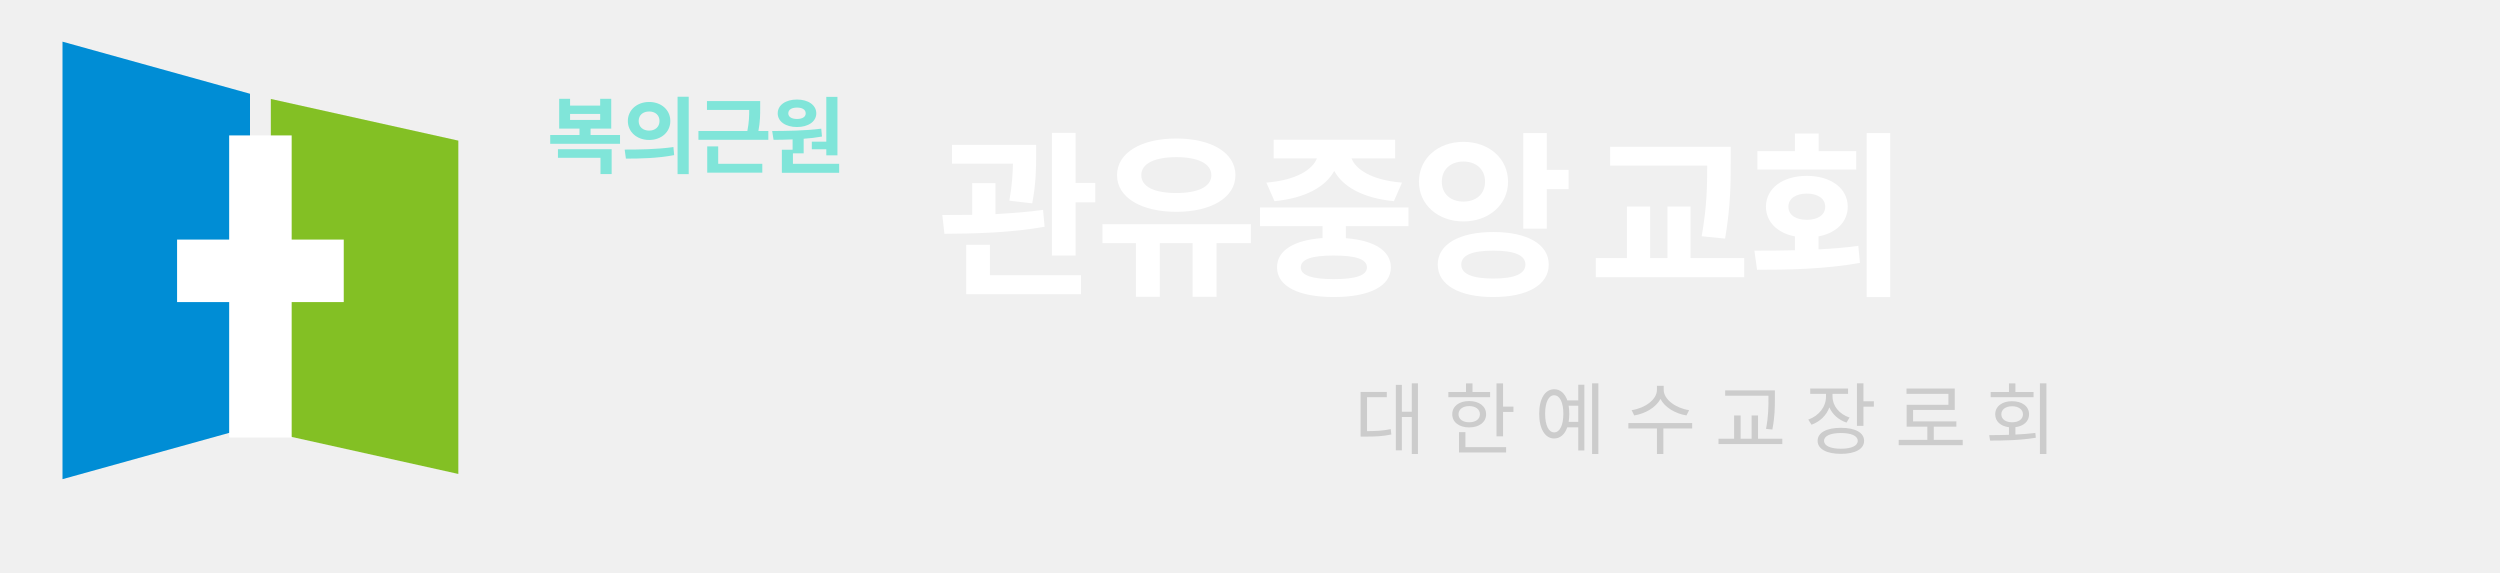
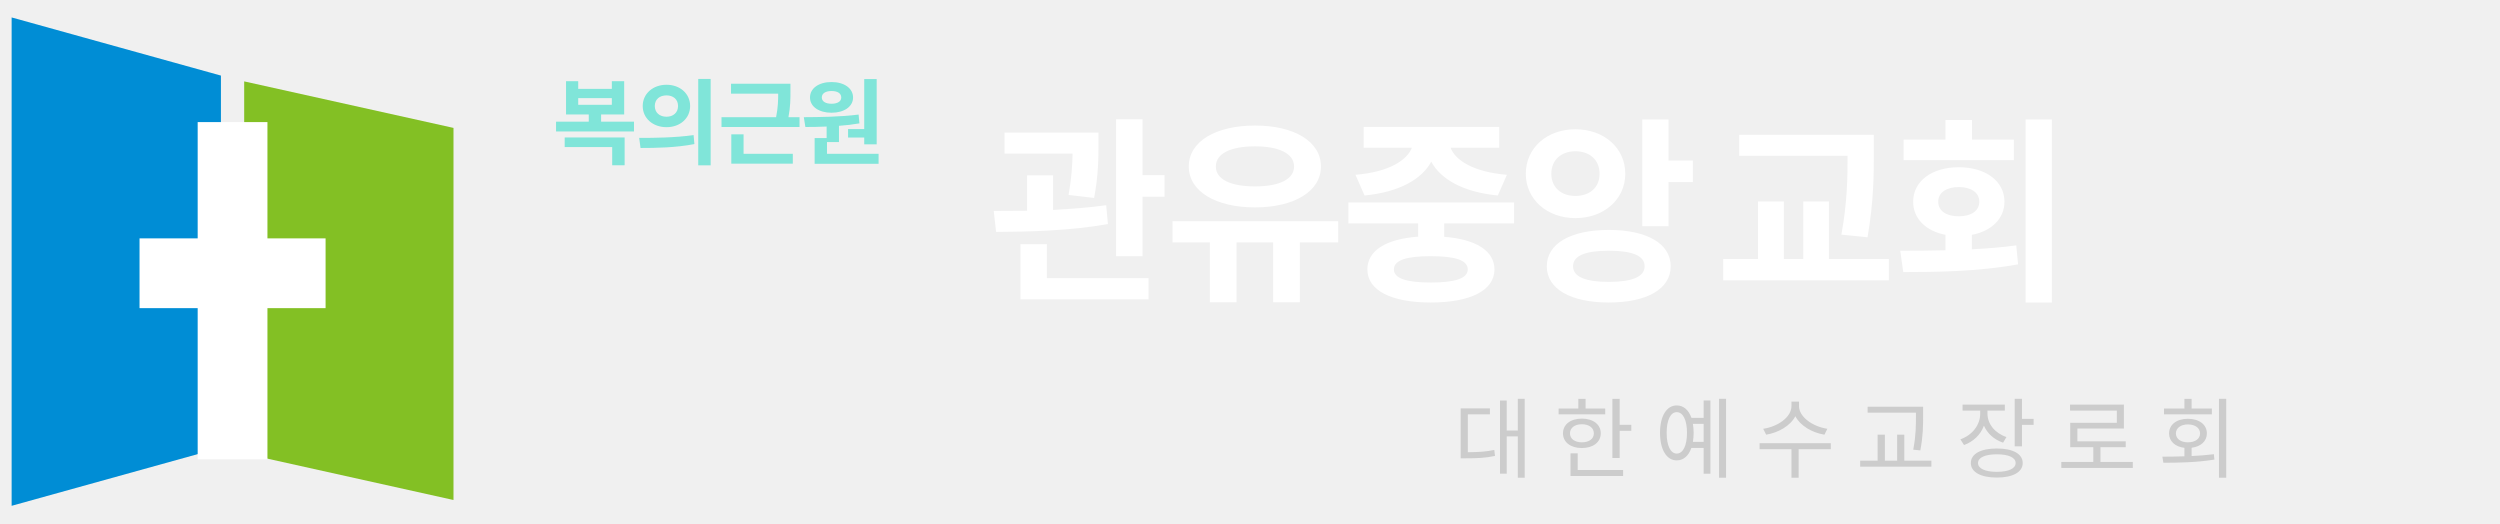
- <svg xmlns="http://www.w3.org/2000/svg" viewBox="0 0 480 110" width="100%" height="100%">
+ <svg xmlns="http://www.w3.org/2000/svg" viewBox="10 5 430 90" width="100%" height="100%">
  <g id="logo-symbol">
    <path d="M 12 8 L 48 18 L 48 82 L 12 92 Z" fill="#008dd5" />
    <path d="M 52 19 L 88 27 L 88 91 L 52 83 Z" fill="#83c024" />
    <rect x="44" y="26" width="12" height="58" fill="#ffffff" />
    <rect x="34" y="46" width="32" height="12" fill="#ffffff" />
  </g>
  <g id="logo-text" font-family="'Noto Sans KR', 'Malgun Gothic', 'Apple SD Gothic Neo', sans-serif">
    <text x="105" y="32" fill="#80e5d9" font-size="16" font-weight="700" letter-spacing="-0.5px">복의근원</text>
    <text x="180" y="54" fill="#ffffff" font-size="34" font-weight="800" letter-spacing="-1px">관유중앙</text>
    <text x="305" y="54" fill="#ffffff" font-size="34" font-weight="800" letter-spacing="-1px">교회</text>
    <text x="260" y="86" fill="#cccccc" font-size="15" font-weight="500" letter-spacing="3.5px">대한예수교장로회</text>
  </g>
</svg>
